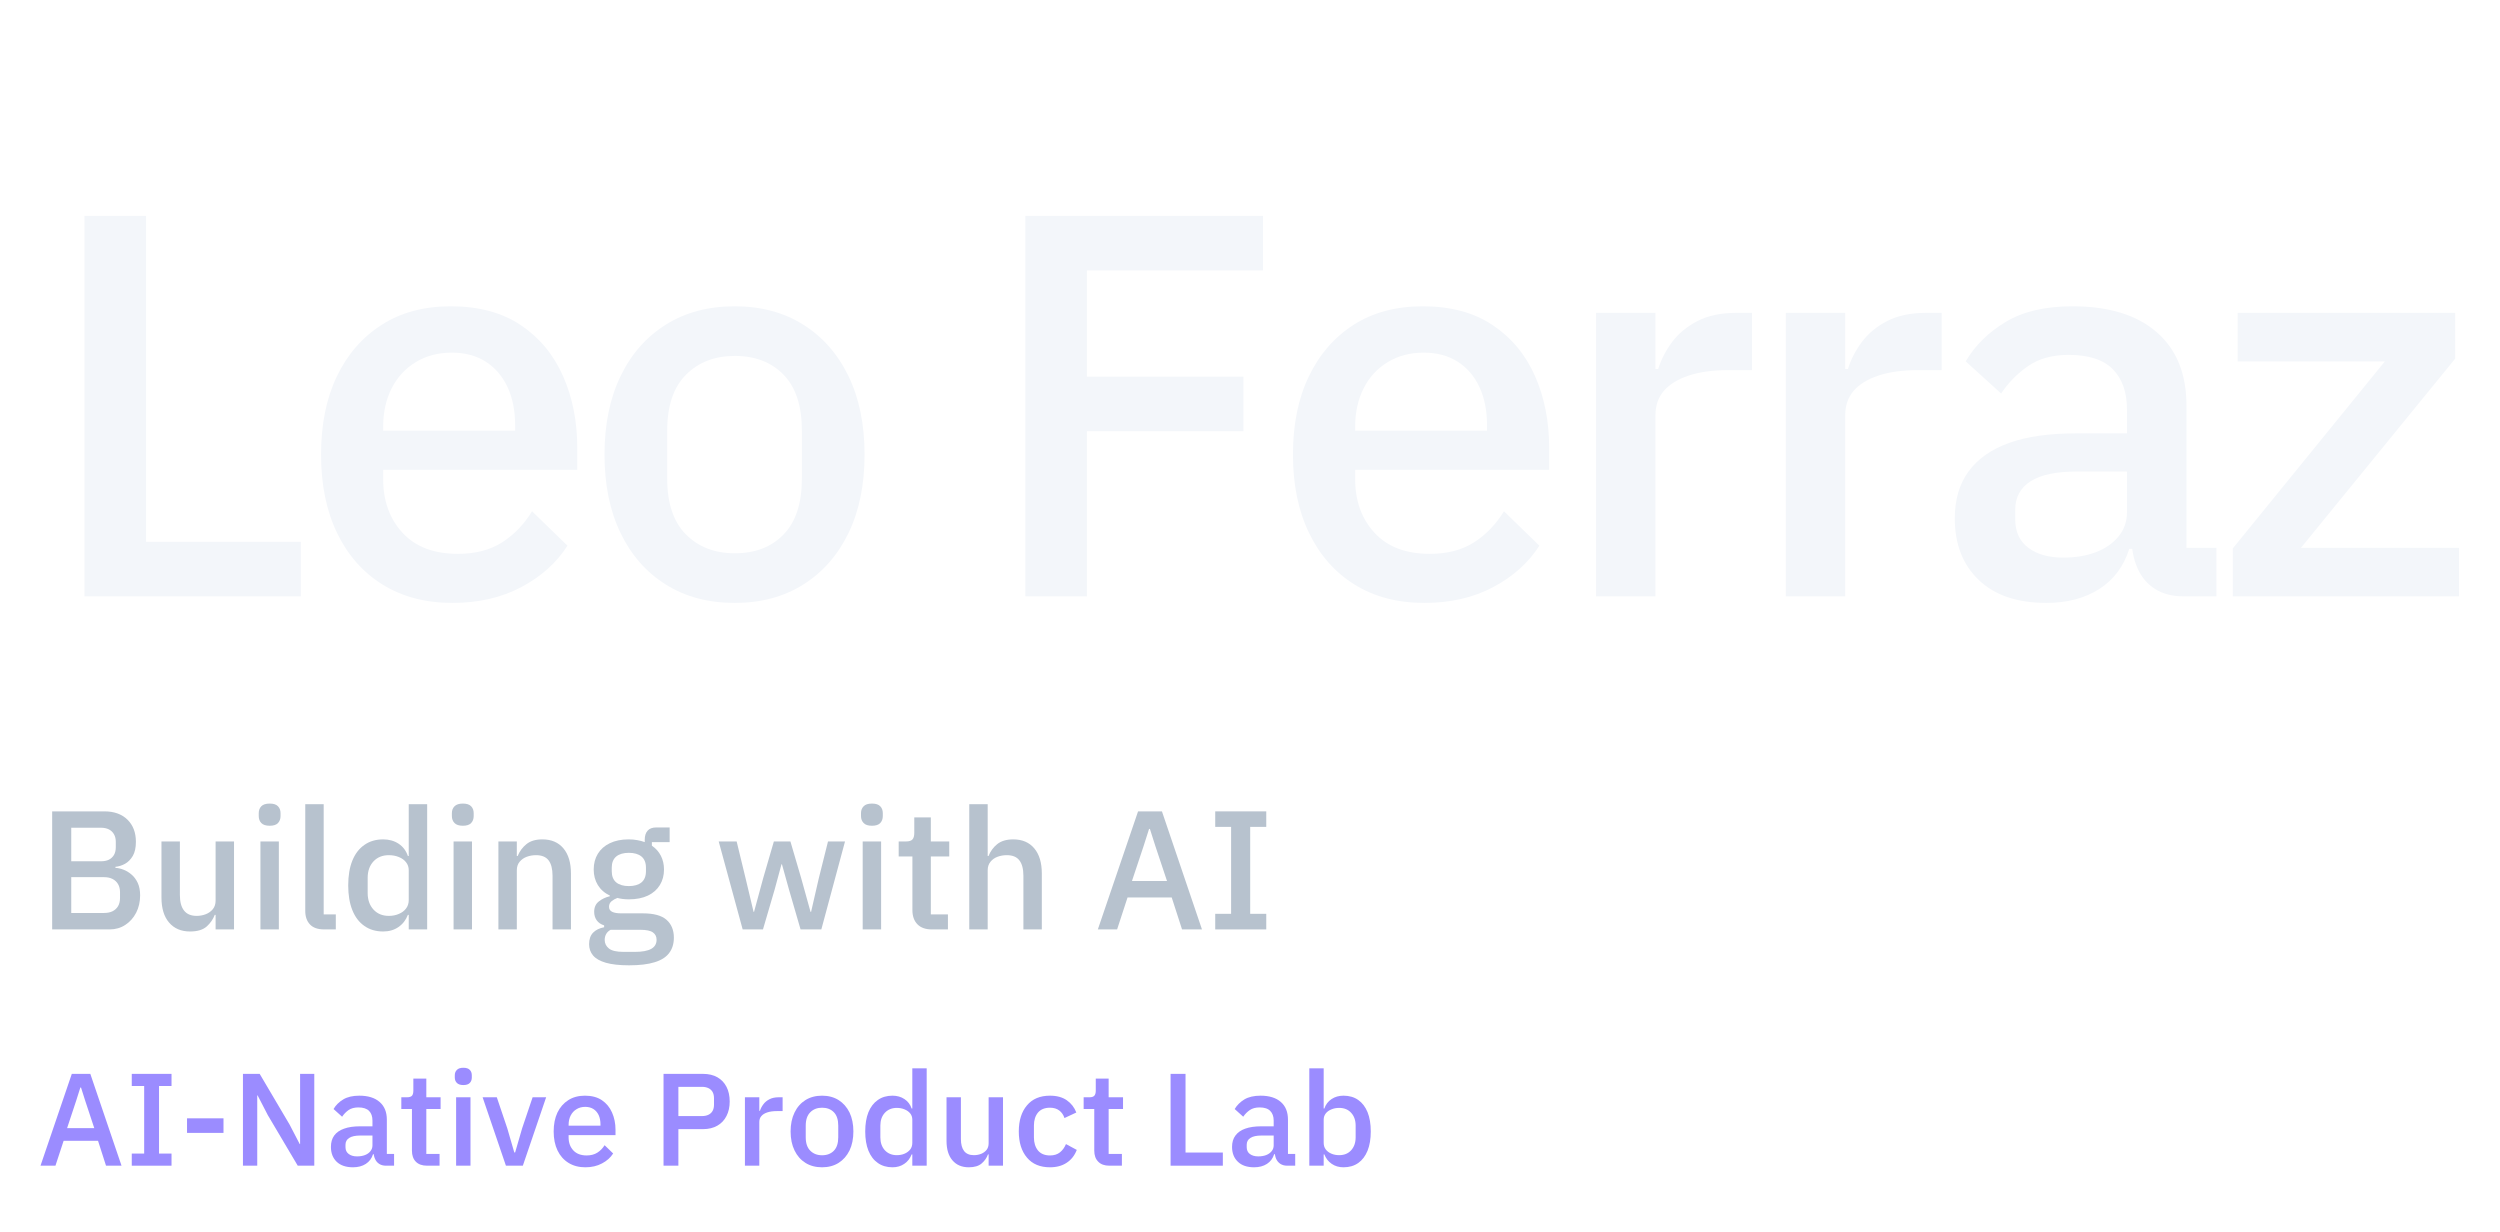
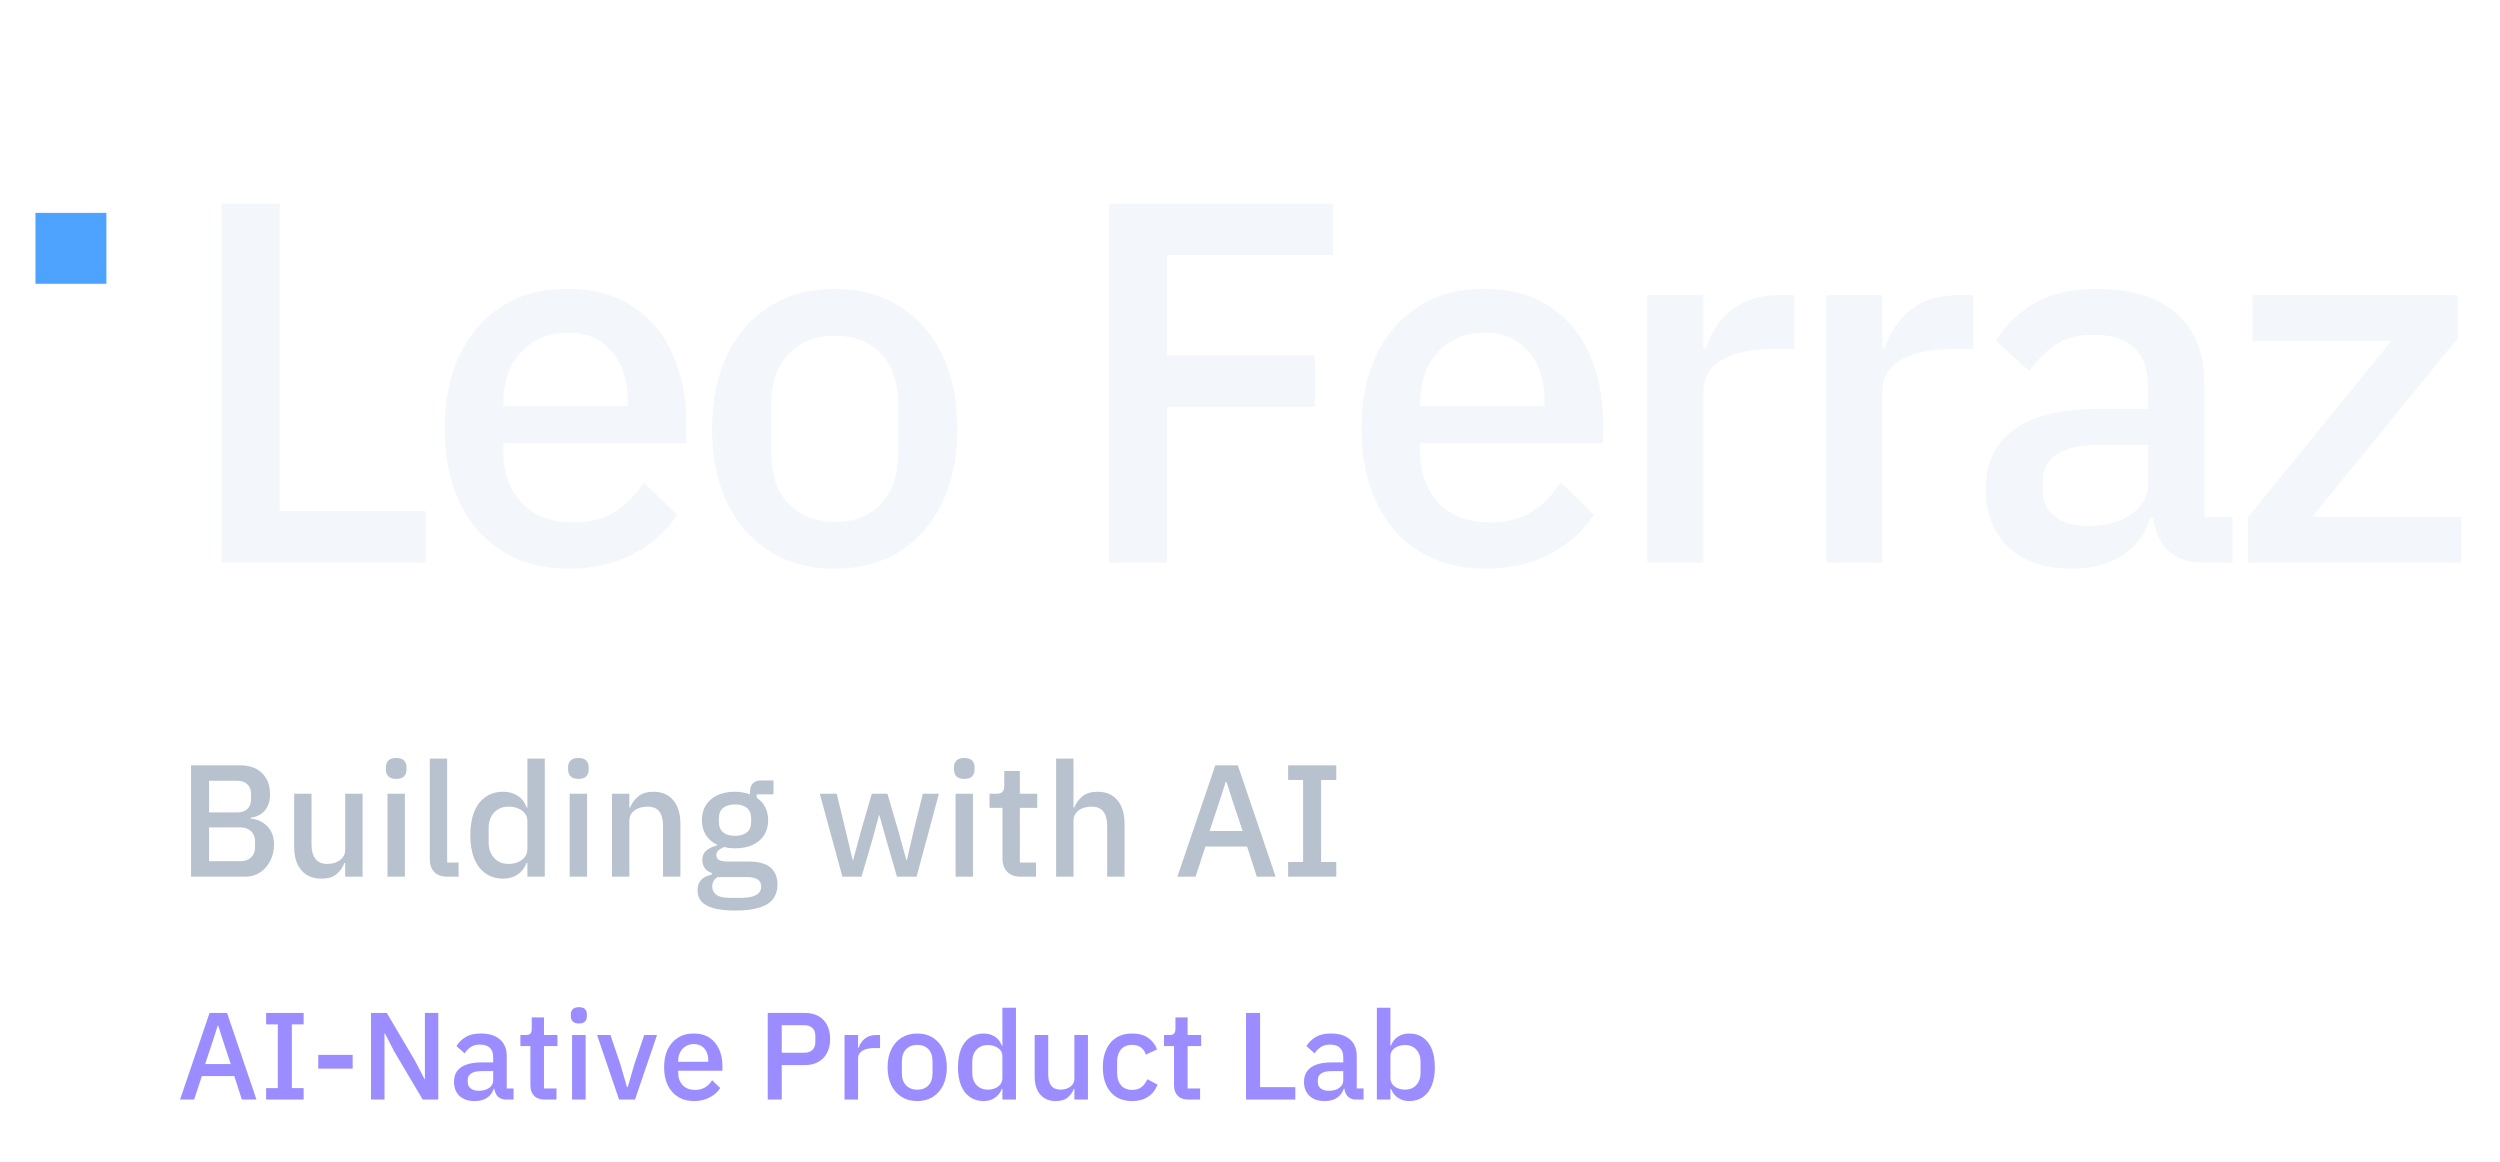
- <svg xmlns="http://www.w3.org/2000/svg" viewBox="0 0 266 131" width="266" height="131" role="img" aria-labelledby="title">
-   <path d="M32.01 63.45L8.99 63.45L8.99 22.97L15.54 22.97L15.54 57.65L32.01 57.65Z" fill="#F3F6FA" />
-   <path d="M48.14 64.15Q43.85 64.15 40.71 62.2Q37.58 60.26 35.87 56.72Q34.16 53.18 34.16 48.37Q34.16 43.56 35.84 40.05Q37.52 36.54 40.6 34.57Q43.67 32.59 47.96 32.59Q52.43 32.59 55.42 34.6Q58.4 36.6 59.91 40.02Q61.42 43.44 61.42 47.62L61.42 49.99L40.77 49.99L40.77 50.98Q40.77 54.46 42.83 56.69Q44.89 58.93 48.72 58.93Q51.5 58.93 53.42 57.71Q55.33 56.49 56.61 54.4L60.38 58.06Q58.64 60.78 55.48 62.46Q52.31 64.15 48.14 64.15ZM48.08 37.52Q45.88 37.52 44.22 38.54Q42.57 39.55 41.67 41.32Q40.77 43.09 40.77 45.41L40.77 45.82L54.81 45.82L54.81 45.24Q54.81 42.92 54 41.18Q53.18 39.44 51.68 38.48Q50.17 37.52 48.08 37.52Z" fill="#F3F6FA" />
-   <path d="M78.18 64.15Q73.95 64.15 70.85 62.2Q67.74 60.26 66.03 56.72Q64.32 53.18 64.32 48.37Q64.32 43.56 66.03 40.02Q67.74 36.48 70.85 34.54Q73.95 32.59 78.18 32.59Q82.36 32.59 85.46 34.54Q88.56 36.48 90.28 40.02Q91.99 43.56 91.99 48.37Q91.99 53.18 90.28 56.72Q88.56 60.26 85.46 62.2Q82.36 64.15 78.18 64.15ZM78.18 58.87Q81.43 58.87 83.37 56.87Q85.32 54.87 85.32 50.92L85.32 45.82Q85.32 41.87 83.37 39.87Q81.43 37.87 78.18 37.87Q74.99 37.87 72.99 39.87Q70.99 41.87 70.99 45.82L70.99 50.92Q70.99 54.87 72.99 56.87Q74.99 58.87 78.18 58.87Z" fill="#F3F6FA" />
-   <path d="M115.65 63.45L109.1 63.45L109.1 22.97L134.38 22.97L134.38 28.77L115.65 28.77L115.65 40.08L132.3 40.08L132.3 45.88L115.65 45.88Z" fill="#F3F6FA" />
-   <path d="M151.55 64.15Q147.26 64.15 144.13 62.2Q141 60.26 139.29 56.72Q137.57 53.18 137.57 48.37Q137.57 43.56 139.26 40.05Q140.94 36.54 144.01 34.57Q147.09 32.59 151.38 32.59Q155.84 32.59 158.83 34.6Q161.82 36.6 163.33 40.02Q164.83 43.44 164.83 47.62L164.83 49.99L144.19 49.99L144.19 50.98Q144.19 54.46 146.25 56.69Q148.3 58.93 152.13 58.93Q154.92 58.93 156.83 57.71Q158.74 56.49 160.02 54.4L163.79 58.06Q162.05 60.78 158.89 62.46Q155.73 64.15 151.55 64.15ZM151.49 37.52Q149.29 37.52 147.64 38.54Q145.98 39.55 145.09 41.32Q144.19 43.09 144.19 45.41L144.19 45.82L158.22 45.82L158.22 45.24Q158.22 42.92 157.41 41.18Q156.6 39.44 155.09 38.48Q153.58 37.52 151.49 37.52Z" fill="#F3F6FA" />
-   <path d="M176.14 63.45L169.82 63.45L169.82 33.29L176.14 33.29L176.14 39.26L176.43 39.26Q176.9 37.76 177.91 36.39Q178.93 35.03 180.61 34.16Q182.29 33.29 184.73 33.29L186.41 33.29L186.41 39.38L183.92 39.38Q181.42 39.38 179.68 39.96Q177.94 40.54 177.04 41.58Q176.14 42.63 176.14 44.19Z" fill="#F3F6FA" />
-   <path d="M196.33 63.45L190.01 63.45L190.01 33.29L196.33 33.29L196.33 39.26L196.62 39.26Q197.08 37.76 198.1 36.39Q199.11 35.03 200.79 34.16Q202.48 33.29 204.91 33.29L206.59 33.29L206.59 39.38L204.1 39.38Q201.61 39.38 199.87 39.96Q198.13 40.54 197.23 41.58Q196.33 42.63 196.33 44.19Z" fill="#F3F6FA" />
-   <path d="M235.83 63.45L232.29 63.45Q230.55 63.45 229.3 62.67Q228.05 61.88 227.42 60.43Q226.78 58.98 226.78 57.01L226.78 56.49L228.58 58.4L226.55 58.4Q225.68 61.19 223.36 62.67Q221.04 64.15 217.73 64.15Q213.09 64.15 210.54 61.71Q207.99 59.27 207.99 55.16Q207.99 52.14 209.47 50.14Q210.94 48.14 213.79 47.12Q216.63 46.11 220.86 46.11L226.31 46.11L226.31 43.56Q226.31 40.83 224.81 39.29Q223.3 37.76 220.11 37.76Q217.5 37.76 215.79 38.95Q214.08 40.13 212.92 41.87L209.15 38.45Q210.65 35.9 213.41 34.25Q216.16 32.59 220.51 32.59Q226.31 32.59 229.48 35.35Q232.64 38.1 232.64 43.15L232.64 58.29L235.83 58.29ZM226.31 50.17L220.98 50.17Q217.67 50.17 216.05 51.21Q214.42 52.26 214.42 54.23L214.42 55.27Q214.42 57.24 215.82 58.29Q217.21 59.33 219.53 59.33Q221.5 59.33 223.01 58.75Q224.52 58.17 225.42 57.07Q226.31 55.97 226.31 54.52Z" fill="#F3F6FA" />
-   <path d="M261.64 63.45L237.57 63.45L237.57 58.35L253.75 38.45L238.09 38.45L238.09 33.29L261.23 33.29L261.23 38.16L244.82 58.29L261.64 58.29Z" fill="#F3F6FA" />
-   <path d="M5.55 98.89L5.55 86.33L11.11 86.33Q12.66 86.33 13.56 87.21Q14.46 88.09 14.46 89.57Q14.46 90.5 14.13 91.07Q13.79 91.64 13.3 91.91Q12.8 92.18 12.28 92.23L12.28 92.34Q12.68 92.36 13.13 92.53Q13.58 92.7 13.98 93.04Q14.39 93.38 14.65 93.93Q14.91 94.48 14.91 95.27Q14.91 96.28 14.49 97.11Q14.06 97.94 13.33 98.41Q12.6 98.89 11.67 98.89ZM7.58 93.33L7.58 97.14L11.07 97.14Q11.6 97.14 11.97 96.96Q12.35 96.77 12.56 96.42Q12.77 96.06 12.77 95.54L12.77 94.93Q12.77 94.43 12.56 94.07Q12.35 93.71 11.97 93.52Q11.6 93.33 11.07 93.33ZM7.58 88.07L7.58 91.64L10.73 91.64Q11.24 91.64 11.59 91.47Q11.94 91.29 12.13 90.96Q12.32 90.63 12.32 90.14L12.32 89.57Q12.32 89.1 12.13 88.77Q11.94 88.43 11.59 88.25Q11.24 88.07 10.73 88.07Z" fill="#B7C2CE" />
-   <path d="M22.94 98.89L22.94 97.34L22.85 97.34Q22.59 98.04 21.99 98.58Q21.39 99.11 20.22 99.11Q18.8 99.11 17.99 98.16Q17.18 97.22 17.18 95.49L17.18 89.53L19.14 89.53L19.14 95.24Q19.14 96.32 19.58 96.88Q20.02 97.45 20.92 97.45Q21.44 97.45 21.9 97.27Q22.36 97.09 22.65 96.73Q22.94 96.37 22.94 95.83L22.94 89.53L24.9 89.53L24.9 98.89Z" fill="#B7C2CE" />
-   <path d="M28.7 87.86Q28.08 87.86 27.8 87.57Q27.53 87.28 27.53 86.83L27.53 86.52Q27.53 86.07 27.8 85.79Q28.08 85.5 28.7 85.5Q29.31 85.5 29.58 85.79Q29.85 86.07 29.85 86.52L29.85 86.83Q29.85 87.28 29.58 87.57Q29.31 87.86 28.7 87.86ZM27.71 98.89L27.71 89.53L29.67 89.53L29.67 98.89Z" fill="#B7C2CE" />
-   <path d="M35.73 98.89L34.49 98.89Q33.48 98.89 32.98 98.36Q32.48 97.83 32.48 96.93L32.48 85.57L34.44 85.57L34.44 97.29L35.73 97.29Z" fill="#B7C2CE" />
-   <path d="M43.49 98.89L43.49 97.34L43.4 97.34Q43.08 98.17 42.39 98.64Q41.71 99.11 40.77 99.11Q39.6 99.11 38.77 98.52Q37.93 97.94 37.49 96.84Q37.05 95.74 37.05 94.21Q37.05 92.66 37.49 91.57Q37.93 90.48 38.77 89.9Q39.6 89.31 40.77 89.31Q41.71 89.31 42.41 89.77Q43.11 90.23 43.4 91.08L43.49 91.08L43.49 85.57L45.45 85.57L45.45 98.89ZM41.37 97.45Q41.96 97.45 42.44 97.24Q42.92 97.04 43.2 96.67Q43.49 96.3 43.49 95.76L43.49 92.59Q43.49 92.1 43.2 91.74Q42.92 91.38 42.44 91.19Q41.96 90.99 41.37 90.99Q40.36 90.99 39.74 91.65Q39.12 92.32 39.12 93.4L39.12 95.02Q39.12 96.1 39.74 96.78Q40.36 97.45 41.37 97.45Z" fill="#B7C2CE" />
-   <path d="M49.25 87.86Q48.64 87.86 48.36 87.57Q48.08 87.28 48.08 86.83L48.08 86.52Q48.08 86.07 48.36 85.79Q48.64 85.5 49.25 85.5Q49.86 85.5 50.13 85.79Q50.4 86.07 50.4 86.52L50.4 86.83Q50.4 87.28 50.13 87.57Q49.86 87.86 49.25 87.86ZM48.26 98.89L48.26 89.53L50.22 89.53L50.22 98.89Z" fill="#B7C2CE" />
-   <path d="M54.99 98.89L53.03 98.89L53.03 89.53L54.99 89.53L54.99 91.08L55.08 91.08Q55.39 90.32 56.01 89.82Q56.63 89.31 57.71 89.31Q59.15 89.31 59.95 90.27Q60.75 91.22 60.75 92.95L60.75 98.89L58.79 98.89L58.79 93.18Q58.79 92.09 58.37 91.54Q57.95 90.99 57.03 90.99Q56.51 90.99 56.05 91.16Q55.59 91.33 55.29 91.69Q54.99 92.05 54.99 92.59Z" fill="#B7C2CE" />
-   <path d="M71.7 99.77Q71.7 100.74 71.2 101.4Q70.71 102.06 69.66 102.38Q68.62 102.71 66.93 102.71Q65.42 102.71 64.47 102.44Q63.53 102.17 63.1 101.66Q62.68 101.16 62.68 100.46Q62.68 99.68 63.1 99.24Q63.53 98.8 64.28 98.66L64.28 98.46Q63.76 98.3 63.49 97.92Q63.22 97.54 63.22 97.02Q63.22 96.3 63.72 95.91Q64.21 95.52 64.89 95.36L64.89 95.29Q64.05 94.89 63.61 94.17Q63.17 93.45 63.17 92.52Q63.17 91.56 63.61 90.84Q64.05 90.12 64.88 89.72Q65.72 89.31 66.89 89.31Q67.38 89.31 67.8 89.39Q68.22 89.46 68.6 89.6L68.6 89.35Q68.6 88.72 68.91 88.38Q69.21 88.04 69.83 88.04L71.25 88.04L71.25 89.6L69.36 89.6L69.36 89.98Q69.99 90.41 70.32 91.06Q70.65 91.71 70.65 92.52Q70.65 93.45 70.21 94.17Q69.77 94.89 68.94 95.29Q68.1 95.69 66.91 95.69Q66.57 95.69 66.25 95.65Q65.94 95.61 65.69 95.54Q65.34 95.67 65.07 95.89Q64.8 96.12 64.8 96.48Q64.8 96.86 65.14 97.02Q65.47 97.18 66.1 97.18L68.4 97.18Q70.13 97.18 70.91 97.86Q71.7 98.55 71.7 99.77ZM69.86 99.99Q69.86 99.48 69.47 99.21Q69.09 98.93 68.13 98.93L64.97 98.93Q64.64 99.11 64.49 99.39Q64.34 99.66 64.34 100.01Q64.34 100.56 64.79 100.92Q65.24 101.28 66.33 101.28L67.56 101.28Q68.71 101.28 69.29 100.96Q69.86 100.64 69.86 99.99ZM66.91 94.28Q67.77 94.28 68.25 93.89Q68.73 93.49 68.73 92.7L68.73 92.32Q68.73 91.53 68.25 91.13Q67.77 90.74 66.91 90.74Q66.05 90.74 65.57 91.13Q65.09 91.53 65.09 92.32L65.09 92.7Q65.09 93.49 65.57 93.89Q66.05 94.28 66.91 94.28Z" fill="#B7C2CE" />
-   <path d="M79.02 98.89L76.47 89.53L78.38 89.53L79.33 93.45L80.18 97.02L80.23 97.02L81.2 93.45L82.34 89.53L84.1 89.53L85.25 93.45L86.24 97.02L86.3 97.02L87.12 93.45L88.1 89.53L89.91 89.53L87.39 98.89L85.18 98.89L83.94 94.62L83.2 91.96L83.15 91.96L82.43 94.62L81.18 98.89Z" fill="#B7C2CE" />
-   <path d="M92.78 87.86Q92.16 87.86 91.89 87.57Q91.61 87.28 91.61 86.83L91.61 86.52Q91.61 86.07 91.89 85.79Q92.16 85.5 92.78 85.5Q93.39 85.5 93.66 85.79Q93.93 86.07 93.93 86.52L93.93 86.83Q93.93 87.28 93.66 87.57Q93.39 87.86 92.78 87.86ZM91.79 98.89L91.79 89.53L93.75 89.53L93.75 98.89Z" fill="#B7C2CE" />
-   <path d="M100.86 98.89L99.15 98.89Q98.14 98.89 97.61 98.34Q97.08 97.79 97.08 96.84L97.08 91.13L95.62 91.13L95.62 89.53L96.41 89.53Q96.9 89.53 97.09 89.31Q97.28 89.1 97.28 88.61L97.28 86.97L99.04 86.97L99.04 89.53L101 89.53L101 91.13L99.04 91.13L99.04 97.29L100.86 97.29Z" fill="#B7C2CE" />
-   <path d="M103.13 98.89L103.13 85.57L105.09 85.57L105.09 91.08L105.18 91.08Q105.48 90.32 106.1 89.82Q106.73 89.31 107.81 89.31Q109.25 89.31 110.05 90.27Q110.85 91.22 110.85 92.95L110.85 98.89L108.89 98.89L108.89 93.18Q108.89 92.09 108.46 91.54Q108.04 90.99 107.12 90.99Q106.6 90.99 106.14 91.16Q105.68 91.33 105.39 91.69Q105.09 92.05 105.09 92.59L105.09 98.89Z" fill="#B7C2CE" />
-   <path d="M127.89 98.89L125.77 98.89L124.67 95.49L119.97 95.49L118.86 98.89L116.81 98.89L121.09 86.33L123.63 86.33ZM124.17 93.74L122.93 90.02L122.35 88.2L122.26 88.2L121.68 90.02L120.44 93.74Z" fill="#B7C2CE" />
-   <path d="M134.73 98.89L129.3 98.89L129.3 97.23L130.99 97.23L130.99 87.98L129.3 87.98L129.3 86.33L134.73 86.33L134.73 87.98L133.02 87.98L133.02 97.23L134.73 97.23Z" fill="#B7C2CE" />
-   <path d="M12.93 124.03L11.28 124.03L10.43 121.38L6.77 121.38L5.9 124.03L4.31 124.03L7.64 114.26L9.61 114.26ZM10.03 120.03L9.07 117.13L8.62 115.71L8.55 115.71L8.1 117.13L7.14 120.03Z" fill="#9B8CFF" />
-   <path d="M18.25 124.03L14.02 124.03L14.02 122.74L15.34 122.74L15.34 115.55L14.02 115.55L14.02 114.26L18.25 114.26L18.25 115.55L16.92 115.55L16.92 122.74L18.25 122.74Z" fill="#9B8CFF" />
-   <path d="M23.78 120.54L19.9 120.54L19.9 118.99L23.78 118.99Z" fill="#9B8CFF" />
-   <path d="M31.68 124.03L28.49 118.64L27.41 116.55L27.37 116.55L27.37 118.68L27.37 124.03L25.85 124.03L25.85 114.26L27.63 114.26L30.81 119.65L31.89 121.73L31.93 121.73L31.93 119.61L31.93 114.26L33.44 114.26L33.44 124.03Z" fill="#9B8CFF" />
-   <path d="M41.93 124.03L41.07 124.03Q40.65 124.03 40.35 123.84Q40.05 123.65 39.9 123.3Q39.74 122.95 39.74 122.48L39.74 122.35L40.18 122.81L39.69 122.81Q39.48 123.48 38.92 123.84Q38.36 124.2 37.56 124.2Q36.44 124.2 35.82 123.61Q35.21 123.02 35.21 122.03Q35.21 121.3 35.56 120.82Q35.92 120.33 36.61 120.09Q37.29 119.84 38.31 119.84L39.63 119.84L39.63 119.23Q39.63 118.57 39.27 118.2Q38.9 117.83 38.13 117.83Q37.5 117.83 37.09 118.11Q36.68 118.4 36.4 118.82L35.49 118Q35.85 117.38 36.52 116.98Q37.18 116.58 38.23 116.58Q39.63 116.58 40.39 117.25Q41.16 117.91 41.16 119.13L41.16 122.78L41.93 122.78ZM39.63 120.82L38.34 120.82Q37.54 120.82 37.15 121.08Q36.76 121.33 36.76 121.8L36.76 122.06Q36.76 122.53 37.1 122.78Q37.43 123.04 37.99 123.04Q38.47 123.04 38.83 122.9Q39.2 122.76 39.41 122.49Q39.63 122.22 39.63 121.87Z" fill="#9B8CFF" />
-   <path d="M46.77 124.03L45.44 124.03Q44.66 124.03 44.24 123.6Q43.83 123.18 43.83 122.43L43.83 118L42.7 118L42.7 116.75L43.31 116.75Q43.69 116.75 43.84 116.58Q43.98 116.41 43.98 116.04L43.98 114.76L45.36 114.76L45.36 116.75L46.88 116.75L46.88 118L45.36 118L45.36 122.78L46.77 122.78Z" fill="#9B8CFF" />
-   <path d="M49.3 115.45Q48.83 115.45 48.61 115.22Q48.39 115 48.39 114.65L48.39 114.41Q48.39 114.06 48.61 113.84Q48.83 113.61 49.3 113.61Q49.78 113.61 49.99 113.84Q50.2 114.06 50.2 114.41L50.2 114.65Q50.2 115 49.99 115.22Q49.78 115.45 49.3 115.45ZM48.53 124.03L48.53 116.75L50.06 116.75L50.06 124.03Z" fill="#9B8CFF" />
-   <path d="M55.63 124.03L53.83 124.03L51.35 116.75L52.86 116.75L53.98 120.07L54.72 122.62L54.81 122.62L55.55 120.07L56.67 116.75L58.11 116.75Z" fill="#9B8CFF" />
-   <path d="M62.28 124.2Q61.25 124.2 60.49 123.73Q59.73 123.26 59.32 122.41Q58.91 121.55 58.91 120.39Q58.91 119.23 59.31 118.38Q59.72 117.53 60.46 117.06Q61.2 116.58 62.24 116.58Q63.32 116.58 64.04 117.06Q64.76 117.55 65.12 118.37Q65.49 119.2 65.49 120.21L65.49 120.78L60.5 120.78L60.5 121.02Q60.5 121.86 61 122.4Q61.5 122.94 62.42 122.94Q63.09 122.94 63.56 122.64Q64.02 122.35 64.33 121.85L65.24 122.73Q64.82 123.39 64.05 123.79Q63.29 124.2 62.28 124.2ZM62.27 117.77Q61.74 117.77 61.34 118.02Q60.94 118.26 60.72 118.69Q60.5 119.12 60.5 119.68L60.5 119.77L63.89 119.77L63.89 119.63Q63.89 119.07 63.7 118.65Q63.5 118.23 63.14 118Q62.77 117.77 62.27 117.77Z" fill="#9B8CFF" />
-   <path d="M72.18 124.03L70.6 124.03L70.6 114.26L74.8 114.26Q75.69 114.26 76.33 114.62Q76.97 114.99 77.3 115.64Q77.64 116.3 77.64 117.2Q77.64 118.08 77.3 118.74Q76.97 119.4 76.33 119.77Q75.69 120.14 74.8 120.14L72.18 120.14ZM72.18 115.64L72.18 118.75L74.7 118.75Q75.09 118.75 75.38 118.61Q75.67 118.47 75.82 118.2Q75.97 117.93 75.97 117.53L75.97 116.86Q75.97 116.46 75.82 116.19Q75.67 115.92 75.38 115.78Q75.09 115.64 74.7 115.64Z" fill="#9B8CFF" />
-   <path d="M80.79 124.03L79.26 124.03L79.26 116.75L80.79 116.75L80.79 118.19L80.86 118.19Q80.97 117.83 81.22 117.5Q81.46 117.17 81.87 116.96Q82.27 116.75 82.86 116.75L83.27 116.75L83.27 118.22L82.67 118.22Q82.06 118.22 81.64 118.36Q81.22 118.5 81.01 118.75Q80.79 119 80.79 119.38Z" fill="#9B8CFF" />
-   <path d="M87.47 124.2Q86.45 124.2 85.7 123.73Q84.95 123.26 84.54 122.41Q84.12 121.55 84.12 120.39Q84.12 119.23 84.54 118.37Q84.95 117.52 85.7 117.05Q86.45 116.58 87.47 116.58Q88.48 116.58 89.23 117.05Q89.97 117.52 90.39 118.37Q90.8 119.23 90.8 120.39Q90.8 121.55 90.39 122.41Q89.97 123.26 89.23 123.73Q88.48 124.2 87.47 124.2ZM87.47 122.92Q88.25 122.92 88.72 122.44Q89.19 121.96 89.19 121.01L89.19 119.77Q89.19 118.82 88.72 118.34Q88.25 117.86 87.47 117.86Q86.7 117.86 86.22 118.34Q85.73 118.82 85.73 119.77L85.73 121.01Q85.73 121.96 86.22 122.44Q86.7 122.92 87.47 122.92Z" fill="#9B8CFF" />
-   <path d="M97.07 124.03L97.07 122.83L97 122.83Q96.75 123.47 96.22 123.83Q95.69 124.2 94.96 124.2Q94.05 124.2 93.4 123.74Q92.75 123.29 92.4 122.43Q92.06 121.58 92.06 120.39Q92.06 119.19 92.4 118.34Q92.75 117.49 93.4 117.04Q94.05 116.58 94.96 116.58Q95.69 116.58 96.23 116.94Q96.78 117.3 97 117.95L97.07 117.95L97.07 113.67L98.6 113.67L98.6 124.03ZM95.42 122.91Q95.88 122.91 96.25 122.75Q96.62 122.59 96.85 122.3Q97.07 122.01 97.07 121.59L97.07 119.13Q97.07 118.75 96.85 118.47Q96.62 118.19 96.25 118.04Q95.88 117.88 95.42 117.88Q94.64 117.88 94.15 118.4Q93.67 118.92 93.67 119.76L93.67 121.02Q93.67 121.86 94.15 122.39Q94.64 122.91 95.42 122.91Z" fill="#9B8CFF" />
-   <path d="M105.19 124.03L105.19 122.83L105.12 122.83Q104.93 123.37 104.46 123.78Q103.99 124.2 103.08 124.2Q101.97 124.2 101.34 123.46Q100.71 122.73 100.71 121.38L100.71 116.75L102.24 116.75L102.24 121.19Q102.24 122.03 102.58 122.47Q102.92 122.91 103.62 122.91Q104.03 122.91 104.39 122.77Q104.74 122.63 104.97 122.35Q105.19 122.07 105.19 121.65L105.19 116.75L106.72 116.75L106.72 124.03Z" fill="#9B8CFF" />
-   <path d="M111.72 124.2Q110.13 124.2 109.27 123.17Q108.4 122.14 108.4 120.39Q108.4 118.64 109.27 117.61Q110.13 116.58 111.72 116.58Q112.81 116.58 113.51 117.07Q114.21 117.56 114.52 118.37L113.26 118.96Q113.1 118.46 112.71 118.16Q112.32 117.86 111.72 117.86Q110.88 117.86 110.44 118.38Q110.01 118.91 110.01 119.75L110.01 121.03Q110.01 121.87 110.44 122.41Q110.88 122.94 111.72 122.94Q112.37 122.94 112.78 122.61Q113.19 122.28 113.42 121.73L114.57 122.35Q114.22 123.25 113.49 123.72Q112.77 124.2 111.72 124.2Z" fill="#9B8CFF" />
-   <path d="M119.37 124.03L118.04 124.03Q117.26 124.03 116.85 123.6Q116.43 123.18 116.43 122.43L116.43 118L115.3 118L115.3 116.75L115.92 116.75Q116.29 116.75 116.44 116.58Q116.59 116.41 116.59 116.04L116.59 114.76L117.96 114.76L117.96 116.75L119.49 116.75L119.49 118L117.96 118L117.96 122.78L119.37 122.78Z" fill="#9B8CFF" />
-   <path d="M130.11 124.03L124.55 124.03L124.55 114.26L126.14 114.26L126.14 122.63L130.11 122.63Z" fill="#9B8CFF" />
-   <path d="M137.81 124.03L136.96 124.03Q136.54 124.03 136.24 123.84Q135.94 123.65 135.78 123.3Q135.63 122.95 135.63 122.48L135.63 122.35L136.06 122.81L135.57 122.81Q135.36 123.48 134.8 123.84Q134.24 124.2 133.44 124.2Q132.32 124.2 131.71 123.61Q131.09 123.02 131.09 122.03Q131.09 121.3 131.45 120.82Q131.81 120.33 132.49 120.09Q133.18 119.84 134.2 119.84L135.52 119.84L135.52 119.23Q135.52 118.57 135.15 118.2Q134.79 117.83 134.02 117.83Q133.39 117.83 132.98 118.11Q132.56 118.4 132.28 118.82L131.37 118Q131.74 117.38 132.4 116.98Q133.07 116.58 134.12 116.58Q135.52 116.58 136.28 117.25Q137.04 117.91 137.04 119.13L137.04 122.78L137.81 122.78ZM135.52 120.82L134.23 120.82Q133.43 120.82 133.04 121.08Q132.65 121.33 132.65 121.8L132.65 122.06Q132.65 122.53 132.98 122.78Q133.32 123.04 133.88 123.04Q134.35 123.04 134.72 122.9Q135.08 122.76 135.3 122.49Q135.52 122.22 135.52 121.87Z" fill="#9B8CFF" />
-   <path d="M139.31 124.03L139.31 113.67L140.84 113.67L140.84 117.95L140.91 117.95Q141.13 117.3 141.68 116.94Q142.22 116.58 142.95 116.58Q143.87 116.58 144.52 117.04Q145.16 117.49 145.51 118.34Q145.85 119.19 145.85 120.39Q145.85 121.58 145.51 122.43Q145.16 123.29 144.52 123.74Q143.87 124.2 142.95 124.2Q142.22 124.2 141.69 123.83Q141.16 123.47 140.91 122.83L140.84 122.83L140.84 124.03ZM142.49 122.91Q143.29 122.91 143.76 122.39Q144.24 121.86 144.24 121.02L144.24 119.76Q144.24 118.92 143.76 118.4Q143.29 117.88 142.49 117.88Q142.03 117.88 141.66 118.04Q141.28 118.19 141.06 118.47Q140.84 118.75 140.84 119.13L140.84 121.59Q140.84 122.01 141.06 122.3Q141.28 122.59 141.66 122.75Q142.03 122.91 142.49 122.91Z" fill="#9B8CFF" />
+ <svg xmlns="http://www.w3.org/2000/svg" viewBox="0 0 282 131" width="282" height="131" role="img" aria-labelledby="title">
+   <rect x="4" y="24.01" width="8" height="8" fill="#4DA3FF" />
+   <path d="M48.01 63.45L24.99 63.45L24.99 22.97L31.54 22.97L31.54 57.65L48.01 57.65Z" fill="#F3F6FA" />
+   <path d="M64.14 64.15Q59.85 64.15 56.71 62.2Q53.58 60.26 51.87 56.72Q50.16 53.18 50.16 48.37Q50.16 43.56 51.84 40.05Q53.52 36.54 56.6 34.57Q59.67 32.59 63.96 32.59Q68.43 32.59 71.42 34.6Q74.4 36.6 75.91 40.02Q77.42 43.44 77.42 47.62L77.42 49.99L56.77 49.99L56.77 50.98Q56.77 54.46 58.83 56.69Q60.89 58.93 64.72 58.93Q67.5 58.93 69.42 57.71Q71.33 56.49 72.61 54.4L76.38 58.06Q74.64 60.78 71.47 62.46Q68.31 64.15 64.14 64.15ZM64.08 37.52Q61.88 37.52 60.22 38.54Q58.57 39.55 57.67 41.32Q56.77 43.09 56.77 45.41L56.77 45.82L70.81 45.82L70.81 45.24Q70.81 42.92 70 41.18Q69.18 39.44 67.68 38.48Q66.17 37.52 64.08 37.52Z" fill="#F3F6FA" />
+   <path d="M94.18 64.15Q89.95 64.15 86.85 62.2Q83.74 60.26 82.03 56.72Q80.32 53.18 80.32 48.37Q80.32 43.56 82.03 40.02Q83.74 36.48 86.85 34.54Q89.95 32.59 94.18 32.59Q98.36 32.59 101.46 34.54Q104.56 36.48 106.28 40.02Q107.99 43.56 107.99 48.37Q107.99 53.18 106.28 56.72Q104.56 60.26 101.46 62.2Q98.36 64.15 94.18 64.15ZM94.18 58.87Q97.43 58.87 99.37 56.87Q101.32 54.87 101.32 50.92L101.32 45.82Q101.32 41.87 99.37 39.87Q97.43 37.87 94.18 37.87Q90.99 37.87 88.99 39.87Q86.99 41.87 86.99 45.82L86.99 50.92Q86.99 54.87 88.99 56.87Q90.99 58.87 94.18 58.87Z" fill="#F3F6FA" />
+   <path d="M131.65 63.45L125.1 63.45L125.1 22.97L150.38 22.97L150.38 28.77L131.65 28.77L131.65 40.08L148.3 40.08L148.3 45.88L131.65 45.88Z" fill="#F3F6FA" />
+   <path d="M167.55 64.15Q163.26 64.15 160.13 62.2Q157 60.26 155.29 56.72Q153.57 53.18 153.57 48.37Q153.57 43.56 155.26 40.05Q156.94 36.54 160.01 34.57Q163.09 32.59 167.38 32.59Q171.84 32.59 174.83 34.6Q177.82 36.6 179.33 40.02Q180.83 43.44 180.83 47.62L180.83 49.99L160.19 49.99L160.19 50.98Q160.19 54.46 162.25 56.69Q164.3 58.93 168.13 58.93Q170.92 58.93 172.83 57.71Q174.74 56.49 176.02 54.4L179.79 58.06Q178.05 60.78 174.89 62.46Q171.73 64.15 167.55 64.15ZM167.49 37.52Q165.29 37.52 163.64 38.54Q161.98 39.55 161.09 41.32Q160.19 43.09 160.19 45.41L160.19 45.82L174.22 45.82L174.22 45.24Q174.22 42.92 173.41 41.18Q172.6 39.44 171.09 38.48Q169.58 37.52 167.49 37.52Z" fill="#F3F6FA" />
+   <path d="M192.14 63.45L185.82 63.45L185.82 33.29L192.14 33.29L192.14 39.26L192.43 39.26Q192.9 37.76 193.91 36.39Q194.93 35.03 196.61 34.16Q198.29 33.29 200.73 33.29L202.41 33.29L202.41 39.38L199.92 39.38Q197.42 39.38 195.68 39.96Q193.94 40.54 193.04 41.58Q192.14 42.63 192.14 44.19Z" fill="#F3F6FA" />
+   <path d="M212.33 63.45L206.01 63.45L206.01 33.29L212.33 33.29L212.33 39.26L212.62 39.26Q213.08 37.76 214.1 36.39Q215.11 35.03 216.79 34.16Q218.48 33.29 220.91 33.29L222.59 33.29L222.59 39.38L220.1 39.38Q217.61 39.38 215.87 39.96Q214.13 40.54 213.23 41.58Q212.33 42.63 212.33 44.19Z" fill="#F3F6FA" />
+   <path d="M251.83 63.45L248.29 63.45Q246.55 63.45 245.3 62.67Q244.05 61.88 243.42 60.43Q242.78 58.98 242.78 57.01L242.78 56.49L244.58 58.4L242.55 58.4Q241.68 61.19 239.36 62.67Q237.04 64.15 233.73 64.15Q229.09 64.15 226.54 61.71Q223.99 59.27 223.99 55.16Q223.99 52.14 225.47 50.14Q226.94 48.14 229.79 47.12Q232.63 46.11 236.86 46.11L242.31 46.11L242.31 43.56Q242.31 40.83 240.81 39.29Q239.3 37.76 236.11 37.76Q233.5 37.76 231.79 38.95Q230.08 40.13 228.92 41.87L225.15 38.45Q226.65 35.9 229.41 34.25Q232.16 32.59 236.51 32.59Q242.31 32.59 245.48 35.35Q248.64 38.1 248.64 43.15L248.64 58.29L251.83 58.29ZM242.31 50.17L236.98 50.17Q233.67 50.17 232.05 51.21Q230.42 52.26 230.42 54.23L230.42 55.27Q230.42 57.24 231.82 58.29Q233.21 59.33 235.53 59.33Q237.5 59.33 239.01 58.75Q240.52 58.17 241.42 57.07Q242.31 55.97 242.31 54.52Z" fill="#F3F6FA" />
+   <path d="M277.64 63.45L253.57 63.45L253.57 58.35L269.75 38.45L254.09 38.45L254.09 33.29L277.23 33.29L277.23 38.16L260.82 58.29L277.64 58.29Z" fill="#F3F6FA" />
+   <path d="M21.55 98.89L21.55 86.33L27.11 86.33Q28.66 86.33 29.56 87.21Q30.46 88.09 30.46 89.57Q30.46 90.5 30.12 91.07Q29.79 91.64 29.3 91.91Q28.8 92.18 28.28 92.23L28.28 92.34Q28.68 92.36 29.13 92.53Q29.58 92.7 29.98 93.04Q30.39 93.38 30.65 93.93Q30.91 94.48 30.91 95.27Q30.91 96.28 30.48 97.11Q30.06 97.94 29.33 98.41Q28.6 98.89 27.67 98.89ZM23.58 93.33L23.58 97.14L27.07 97.14Q27.6 97.14 27.97 96.96Q28.35 96.77 28.56 96.42Q28.77 96.06 28.77 95.54L28.77 94.93Q28.77 94.43 28.56 94.07Q28.35 93.71 27.97 93.52Q27.6 93.33 27.07 93.33ZM23.58 88.07L23.58 91.64L26.73 91.64Q27.24 91.64 27.59 91.47Q27.94 91.29 28.13 90.96Q28.32 90.63 28.32 90.14L28.32 89.57Q28.32 89.1 28.13 88.77Q27.94 88.43 27.59 88.25Q27.24 88.07 26.73 88.07Z" fill="#B7C2CE" />
+   <path d="M38.94 98.89L38.94 97.34L38.85 97.34Q38.59 98.04 37.99 98.58Q37.39 99.11 36.22 99.11Q34.8 99.11 33.99 98.16Q33.18 97.22 33.18 95.49L33.18 89.53L35.14 89.53L35.14 95.24Q35.14 96.32 35.58 96.88Q36.02 97.45 36.92 97.45Q37.44 97.45 37.9 97.27Q38.36 97.09 38.65 96.73Q38.94 96.37 38.94 95.83L38.94 89.53L40.9 89.53L40.9 98.89Z" fill="#B7C2CE" />
+   <path d="M44.7 87.86Q44.08 87.86 43.81 87.57Q43.53 87.28 43.53 86.83L43.53 86.52Q43.53 86.07 43.81 85.79Q44.08 85.5 44.7 85.5Q45.31 85.5 45.58 85.79Q45.85 86.07 45.85 86.52L45.85 86.83Q45.85 87.28 45.58 87.57Q45.31 87.86 44.7 87.86ZM43.71 98.89L43.71 89.53L45.67 89.53L45.67 98.89Z" fill="#B7C2CE" />
+   <path d="M51.73 98.89L50.49 98.89Q49.48 98.89 48.98 98.36Q48.48 97.83 48.48 96.93L48.48 85.57L50.44 85.57L50.44 97.29L51.73 97.29Z" fill="#B7C2CE" />
+   <path d="M59.49 98.89L59.49 97.34L59.4 97.34Q59.08 98.17 58.39 98.64Q57.71 99.11 56.77 99.11Q55.6 99.11 54.77 98.52Q53.93 97.94 53.49 96.84Q53.05 95.74 53.05 94.21Q53.05 92.66 53.49 91.57Q53.93 90.48 54.77 89.9Q55.6 89.31 56.77 89.31Q57.71 89.31 58.41 89.77Q59.11 90.23 59.4 91.08L59.49 91.08L59.49 85.57L61.45 85.57L61.45 98.89ZM57.37 97.45Q57.96 97.45 58.44 97.24Q58.92 97.04 59.2 96.67Q59.49 96.3 59.49 95.76L59.49 92.59Q59.49 92.1 59.2 91.74Q58.92 91.38 58.44 91.19Q57.96 90.99 57.37 90.99Q56.36 90.99 55.74 91.65Q55.12 92.32 55.12 93.4L55.12 95.02Q55.12 96.1 55.74 96.78Q56.36 97.45 57.37 97.45Z" fill="#B7C2CE" />
+   <path d="M65.25 87.86Q64.64 87.86 64.36 87.57Q64.08 87.28 64.08 86.83L64.08 86.52Q64.08 86.07 64.36 85.79Q64.64 85.5 65.25 85.5Q65.86 85.5 66.13 85.79Q66.4 86.07 66.4 86.52L66.4 86.83Q66.4 87.28 66.13 87.57Q65.86 87.86 65.25 87.86ZM64.26 98.89L64.26 89.53L66.22 89.53L66.22 98.89Z" fill="#B7C2CE" />
+   <path d="M70.99 98.89L69.03 98.89L69.03 89.53L70.99 89.53L70.99 91.08L71.08 91.08Q71.39 90.32 72.01 89.82Q72.63 89.31 73.71 89.31Q75.15 89.31 75.95 90.27Q76.75 91.22 76.75 92.95L76.75 98.89L74.79 98.89L74.79 93.18Q74.79 92.09 74.37 91.54Q73.95 90.99 73.03 90.99Q72.51 90.99 72.05 91.16Q71.59 91.33 71.29 91.69Q70.99 92.05 70.99 92.59Z" fill="#B7C2CE" />
+   <path d="M87.7 99.77Q87.7 100.74 87.2 101.4Q86.71 102.06 85.66 102.38Q84.62 102.71 82.93 102.71Q81.42 102.71 80.47 102.44Q79.53 102.17 79.1 101.66Q78.68 101.16 78.68 100.46Q78.68 99.68 79.1 99.24Q79.53 98.8 80.28 98.66L80.28 98.46Q79.76 98.3 79.49 97.92Q79.22 97.54 79.22 97.02Q79.22 96.3 79.72 95.91Q80.21 95.52 80.89 95.36L80.89 95.29Q80.05 94.89 79.61 94.17Q79.17 93.45 79.17 92.52Q79.17 91.56 79.61 90.84Q80.05 90.12 80.88 89.72Q81.72 89.31 82.89 89.31Q83.38 89.31 83.8 89.39Q84.22 89.46 84.6 89.6L84.6 89.35Q84.6 88.72 84.91 88.38Q85.21 88.04 85.83 88.04L87.25 88.04L87.25 89.6L85.36 89.6L85.36 89.98Q85.99 90.41 86.32 91.06Q86.65 91.71 86.65 92.52Q86.65 93.45 86.21 94.17Q85.77 94.89 84.94 95.29Q84.1 95.69 82.91 95.69Q82.57 95.69 82.25 95.65Q81.94 95.61 81.69 95.54Q81.34 95.67 81.07 95.89Q80.8 96.12 80.8 96.48Q80.8 96.86 81.14 97.02Q81.47 97.18 82.1 97.18L84.4 97.18Q86.13 97.18 86.92 97.86Q87.7 98.55 87.7 99.77ZM85.86 99.99Q85.86 99.48 85.48 99.21Q85.09 98.93 84.13 98.93L80.97 98.93Q80.64 99.11 80.49 99.39Q80.34 99.66 80.34 100.01Q80.34 100.56 80.79 100.92Q81.24 101.28 82.33 101.28L83.56 101.28Q84.71 101.28 85.29 100.96Q85.86 100.64 85.86 99.99ZM82.91 94.28Q83.77 94.28 84.25 93.89Q84.73 93.49 84.73 92.7L84.73 92.32Q84.73 91.53 84.25 91.13Q83.77 90.74 82.91 90.74Q82.05 90.74 81.57 91.13Q81.09 91.53 81.09 92.32L81.09 92.7Q81.09 93.49 81.57 93.89Q82.05 94.28 82.91 94.28Z" fill="#B7C2CE" />
+   <path d="M95.02 98.89L92.47 89.53L94.38 89.53L95.33 93.45L96.18 97.02L96.23 97.02L97.2 93.45L98.34 89.53L100.1 89.53L101.25 93.45L102.24 97.02L102.3 97.02L103.12 93.45L104.1 89.53L105.91 89.53L103.39 98.89L101.18 98.89L99.94 94.62L99.2 91.96L99.15 91.96L98.43 94.62L97.18 98.89Z" fill="#B7C2CE" />
+   <path d="M108.78 87.86Q108.16 87.86 107.89 87.57Q107.61 87.28 107.61 86.83L107.61 86.52Q107.61 86.07 107.89 85.79Q108.16 85.5 108.78 85.5Q109.39 85.5 109.66 85.79Q109.93 86.07 109.93 86.52L109.93 86.83Q109.93 87.28 109.66 87.57Q109.39 87.86 108.78 87.86ZM107.79 98.89L107.79 89.53L109.75 89.53L109.75 98.89Z" fill="#B7C2CE" />
+   <path d="M116.86 98.89L115.15 98.89Q114.14 98.89 113.61 98.34Q113.08 97.79 113.08 96.84L113.08 91.13L111.62 91.13L111.62 89.53L112.41 89.53Q112.9 89.53 113.09 89.31Q113.28 89.1 113.28 88.61L113.28 86.97L115.04 86.97L115.04 89.53L117 89.53L117 91.13L115.04 91.13L115.04 97.29L116.86 97.29Z" fill="#B7C2CE" />
+   <path d="M119.13 98.89L119.13 85.57L121.09 85.57L121.09 91.08L121.18 91.08Q121.48 90.32 122.1 89.82Q122.73 89.31 123.81 89.31Q125.25 89.31 126.05 90.27Q126.85 91.22 126.85 92.95L126.85 98.89L124.89 98.89L124.89 93.18Q124.89 92.09 124.46 91.54Q124.04 90.99 123.12 90.99Q122.6 90.99 122.14 91.16Q121.68 91.33 121.39 91.69Q121.09 92.05 121.09 92.59L121.09 98.89Z" fill="#B7C2CE" />
+   <path d="M143.89 98.89L141.77 98.89L140.67 95.49L135.97 95.49L134.86 98.89L132.81 98.89L137.09 86.33L139.63 86.33ZM140.17 93.74L138.93 90.02L138.35 88.2L138.26 88.2L137.68 90.02L136.44 93.74Z" fill="#B7C2CE" />
+   <path d="M150.73 98.89L145.3 98.89L145.3 97.23L146.99 97.23L146.99 87.98L145.3 87.98L145.3 86.33L150.73 86.33L150.73 87.98L149.02 87.98L149.02 97.23L150.73 97.23Z" fill="#B7C2CE" />
+   <path d="M28.93 124.03L27.28 124.03L26.43 121.38L22.77 121.38L21.9 124.03L20.31 124.03L23.64 114.26L25.61 114.26ZM26.03 120.03L25.07 117.13L24.62 115.71L24.55 115.71L24.1 117.13L23.14 120.03Z" fill="#9B8CFF" />
+   <path d="M34.25 124.03L30.02 124.03L30.02 122.74L31.34 122.74L31.34 115.55L30.02 115.55L30.02 114.26L34.25 114.26L34.25 115.55L32.92 115.55L32.92 122.74L34.25 122.74Z" fill="#9B8CFF" />
+   <path d="M39.78 120.54L35.9 120.54L35.9 118.99L39.78 118.99Z" fill="#9B8CFF" />
+   <path d="M47.68 124.03L44.49 118.64L43.41 116.55L43.37 116.55L43.37 118.68L43.37 124.03L41.85 124.03L41.85 114.26L43.63 114.26L46.81 119.65L47.89 121.73L47.93 121.73L47.93 119.61L47.93 114.26L49.44 114.26L49.44 124.03Z" fill="#9B8CFF" />
+   <path d="M57.93 124.03L57.07 124.03Q56.65 124.03 56.35 123.84Q56.05 123.65 55.9 123.3Q55.74 122.95 55.74 122.48L55.74 122.35L56.18 122.81L55.69 122.81Q55.48 123.48 54.92 123.84Q54.36 124.2 53.56 124.2Q52.44 124.2 51.82 123.61Q51.21 123.02 51.21 122.03Q51.21 121.3 51.56 120.82Q51.92 120.33 52.61 120.09Q53.29 119.84 54.31 119.84L55.63 119.84L55.63 119.23Q55.63 118.57 55.27 118.2Q54.9 117.83 54.13 117.83Q53.5 117.83 53.09 118.11Q52.68 118.4 52.4 118.82L51.49 118Q51.85 117.38 52.52 116.98Q53.18 116.58 54.23 116.58Q55.63 116.58 56.39 117.25Q57.16 117.91 57.16 119.13L57.16 122.78L57.93 122.78ZM55.63 120.82L54.34 120.82Q53.54 120.82 53.15 121.08Q52.76 121.33 52.76 121.8L52.76 122.06Q52.76 122.53 53.1 122.78Q53.43 123.04 53.99 123.04Q54.47 123.04 54.83 122.9Q55.2 122.76 55.41 122.49Q55.63 122.22 55.63 121.87Z" fill="#9B8CFF" />
+   <path d="M62.77 124.03L61.44 124.03Q60.66 124.03 60.24 123.6Q59.83 123.18 59.83 122.43L59.83 118L58.7 118L58.7 116.75L59.31 116.75Q59.69 116.75 59.84 116.58Q59.98 116.41 59.98 116.04L59.98 114.76L61.36 114.76L61.36 116.75L62.88 116.75L62.88 118L61.36 118L61.36 122.78L62.77 122.78Z" fill="#9B8CFF" />
+   <path d="M65.3 115.45Q64.83 115.45 64.61 115.22Q64.39 115 64.39 114.65L64.39 114.41Q64.39 114.06 64.61 113.84Q64.83 113.61 65.3 113.61Q65.78 113.61 65.99 113.84Q66.2 114.06 66.2 114.41L66.2 114.65Q66.2 115 65.99 115.22Q65.78 115.45 65.3 115.45ZM64.53 124.03L64.53 116.75L66.06 116.75L66.06 124.03Z" fill="#9B8CFF" />
+   <path d="M71.63 124.03L69.83 124.03L67.35 116.75L68.86 116.75L69.98 120.07L70.72 122.62L70.81 122.62L71.55 120.07L72.67 116.75L74.11 116.75Z" fill="#9B8CFF" />
+   <path d="M78.28 124.2Q77.25 124.2 76.49 123.73Q75.73 123.26 75.32 122.41Q74.91 121.55 74.91 120.39Q74.91 119.23 75.31 118.38Q75.72 117.53 76.46 117.06Q77.2 116.58 78.24 116.58Q79.32 116.58 80.04 117.06Q80.76 117.55 81.12 118.37Q81.49 119.2 81.49 120.21L81.49 120.78L76.5 120.78L76.5 121.02Q76.5 121.86 77 122.4Q77.5 122.94 78.42 122.94Q79.09 122.94 79.56 122.64Q80.02 122.35 80.33 121.85L81.24 122.73Q80.82 123.39 80.05 123.79Q79.29 124.2 78.28 124.2ZM78.27 117.77Q77.74 117.77 77.34 118.02Q76.94 118.26 76.72 118.69Q76.5 119.12 76.5 119.68L76.5 119.77L79.89 119.77L79.89 119.63Q79.89 119.07 79.7 118.65Q79.5 118.23 79.14 118Q78.77 117.77 78.27 117.77Z" fill="#9B8CFF" />
+   <path d="M88.18 124.03L86.6 124.03L86.6 114.26L90.8 114.26Q91.69 114.26 92.33 114.62Q92.97 114.99 93.3 115.64Q93.64 116.3 93.64 117.2Q93.64 118.08 93.3 118.74Q92.97 119.4 92.33 119.77Q91.69 120.14 90.8 120.14L88.18 120.14ZM88.18 115.64L88.18 118.75L90.7 118.75Q91.09 118.75 91.38 118.61Q91.67 118.47 91.82 118.2Q91.97 117.93 91.97 117.53L91.97 116.86Q91.97 116.46 91.82 116.19Q91.67 115.92 91.38 115.78Q91.09 115.64 90.7 115.64Z" fill="#9B8CFF" />
+   <path d="M96.79 124.03L95.26 124.03L95.26 116.75L96.79 116.75L96.79 118.19L96.86 118.19Q96.97 117.83 97.22 117.5Q97.46 117.17 97.87 116.96Q98.27 116.75 98.86 116.75L99.27 116.75L99.27 118.22L98.67 118.22Q98.06 118.22 97.64 118.36Q97.22 118.5 97.01 118.75Q96.79 119 96.79 119.38Z" fill="#9B8CFF" />
+   <path d="M103.47 124.2Q102.45 124.2 101.7 123.73Q100.95 123.26 100.54 122.41Q100.12 121.55 100.12 120.39Q100.12 119.23 100.54 118.37Q100.95 117.52 101.7 117.05Q102.45 116.58 103.47 116.58Q104.48 116.58 105.23 117.05Q105.97 117.52 106.39 118.37Q106.8 119.23 106.8 120.39Q106.8 121.55 106.39 122.41Q105.97 123.26 105.23 123.73Q104.48 124.2 103.47 124.2ZM103.47 122.92Q104.25 122.92 104.72 122.44Q105.19 121.96 105.19 121.01L105.19 119.77Q105.19 118.82 104.72 118.34Q104.25 117.86 103.47 117.86Q102.7 117.86 102.22 118.34Q101.73 118.82 101.73 119.77L101.73 121.01Q101.73 121.96 102.22 122.44Q102.7 122.92 103.47 122.92Z" fill="#9B8CFF" />
+   <path d="M113.07 124.03L113.07 122.83L113 122.83Q112.75 123.47 112.22 123.83Q111.69 124.2 110.96 124.2Q110.05 124.2 109.4 123.74Q108.75 123.29 108.4 122.43Q108.06 121.58 108.06 120.39Q108.06 119.19 108.4 118.34Q108.75 117.49 109.4 117.04Q110.05 116.58 110.96 116.58Q111.69 116.58 112.23 116.94Q112.78 117.3 113 117.95L113.07 117.95L113.07 113.67L114.6 113.67L114.6 124.03ZM111.42 122.91Q111.88 122.91 112.25 122.75Q112.62 122.59 112.85 122.3Q113.07 122.01 113.07 121.59L113.07 119.13Q113.07 118.75 112.85 118.47Q112.62 118.19 112.25 118.04Q111.88 117.88 111.42 117.88Q110.64 117.88 110.15 118.4Q109.67 118.92 109.67 119.76L109.67 121.02Q109.67 121.86 110.15 122.39Q110.64 122.91 111.42 122.91Z" fill="#9B8CFF" />
+   <path d="M121.19 124.03L121.19 122.83L121.12 122.83Q120.93 123.37 120.46 123.78Q119.99 124.2 119.08 124.2Q117.97 124.2 117.34 123.46Q116.71 122.73 116.71 121.38L116.71 116.75L118.24 116.75L118.24 121.19Q118.24 122.03 118.58 122.47Q118.92 122.91 119.62 122.91Q120.03 122.91 120.39 122.77Q120.74 122.63 120.97 122.35Q121.19 122.07 121.19 121.65L121.19 116.75L122.72 116.75L122.72 124.03Z" fill="#9B8CFF" />
+   <path d="M127.72 124.2Q126.13 124.2 125.27 123.17Q124.4 122.14 124.4 120.39Q124.4 118.64 125.27 117.61Q126.13 116.58 127.72 116.58Q128.81 116.58 129.51 117.07Q130.21 117.56 130.52 118.37L129.26 118.96Q129.1 118.46 128.71 118.16Q128.32 117.86 127.72 117.86Q126.88 117.86 126.44 118.38Q126.01 118.91 126.01 119.75L126.01 121.03Q126.01 121.87 126.44 122.41Q126.88 122.94 127.72 122.94Q128.37 122.94 128.78 122.61Q129.19 122.28 129.42 121.73L130.57 122.35Q130.22 123.25 129.49 123.72Q128.77 124.2 127.72 124.2Z" fill="#9B8CFF" />
+   <path d="M135.37 124.03L134.04 124.03Q133.26 124.03 132.85 123.6Q132.43 123.18 132.43 122.43L132.43 118L131.3 118L131.3 116.75L131.92 116.75Q132.29 116.75 132.44 116.58Q132.59 116.41 132.59 116.04L132.59 114.76L133.96 114.76L133.96 116.75L135.49 116.75L135.49 118L133.96 118L133.96 122.78L135.37 122.78Z" fill="#9B8CFF" />
+   <path d="M146.11 124.03L140.55 124.03L140.55 114.26L142.14 114.26L142.14 122.63L146.11 122.63Z" fill="#9B8CFF" />
+   <path d="M153.81 124.03L152.96 124.03Q152.54 124.03 152.24 123.84Q151.94 123.65 151.78 123.3Q151.63 122.95 151.63 122.48L151.63 122.35L152.06 122.81L151.57 122.81Q151.36 123.48 150.8 123.84Q150.24 124.2 149.44 124.2Q148.32 124.2 147.71 123.61Q147.09 123.02 147.09 122.03Q147.09 121.3 147.45 120.82Q147.81 120.33 148.49 120.09Q149.18 119.84 150.2 119.84L151.52 119.84L151.52 119.23Q151.52 118.57 151.15 118.2Q150.79 117.83 150.02 117.83Q149.39 117.83 148.98 118.11Q148.56 118.4 148.28 118.82L147.37 118Q147.74 117.38 148.4 116.98Q149.07 116.58 150.12 116.58Q151.52 116.58 152.28 117.25Q153.04 117.91 153.04 119.13L153.04 122.78L153.81 122.78ZM151.52 120.82L150.23 120.82Q149.43 120.82 149.04 121.08Q148.65 121.33 148.65 121.8L148.65 122.06Q148.65 122.53 148.98 122.78Q149.32 123.04 149.88 123.04Q150.35 123.04 150.72 122.9Q151.08 122.76 151.3 122.49Q151.52 122.22 151.52 121.87Z" fill="#9B8CFF" />
+   <path d="M155.31 124.03L155.31 113.67L156.84 113.67L156.84 117.95L156.91 117.95Q157.13 117.3 157.68 116.94Q158.22 116.58 158.95 116.58Q159.87 116.58 160.52 117.04Q161.16 117.49 161.51 118.34Q161.85 119.19 161.85 120.39Q161.85 121.58 161.51 122.43Q161.16 123.29 160.52 123.74Q159.87 124.2 158.95 124.2Q158.22 124.2 157.69 123.83Q157.16 123.47 156.91 122.83L156.84 122.83L156.84 124.03ZM158.49 122.91Q159.29 122.91 159.76 122.39Q160.24 121.86 160.24 121.02L160.24 119.76Q160.24 118.92 159.76 118.4Q159.29 117.88 158.49 117.88Q158.03 117.88 157.66 118.04Q157.28 118.19 157.06 118.47Q156.84 118.75 156.84 119.13L156.84 121.59Q156.84 122.01 157.06 122.3Q157.28 122.59 157.66 122.75Q158.03 122.91 158.49 122.91Z" fill="#9B8CFF" />
</svg>
